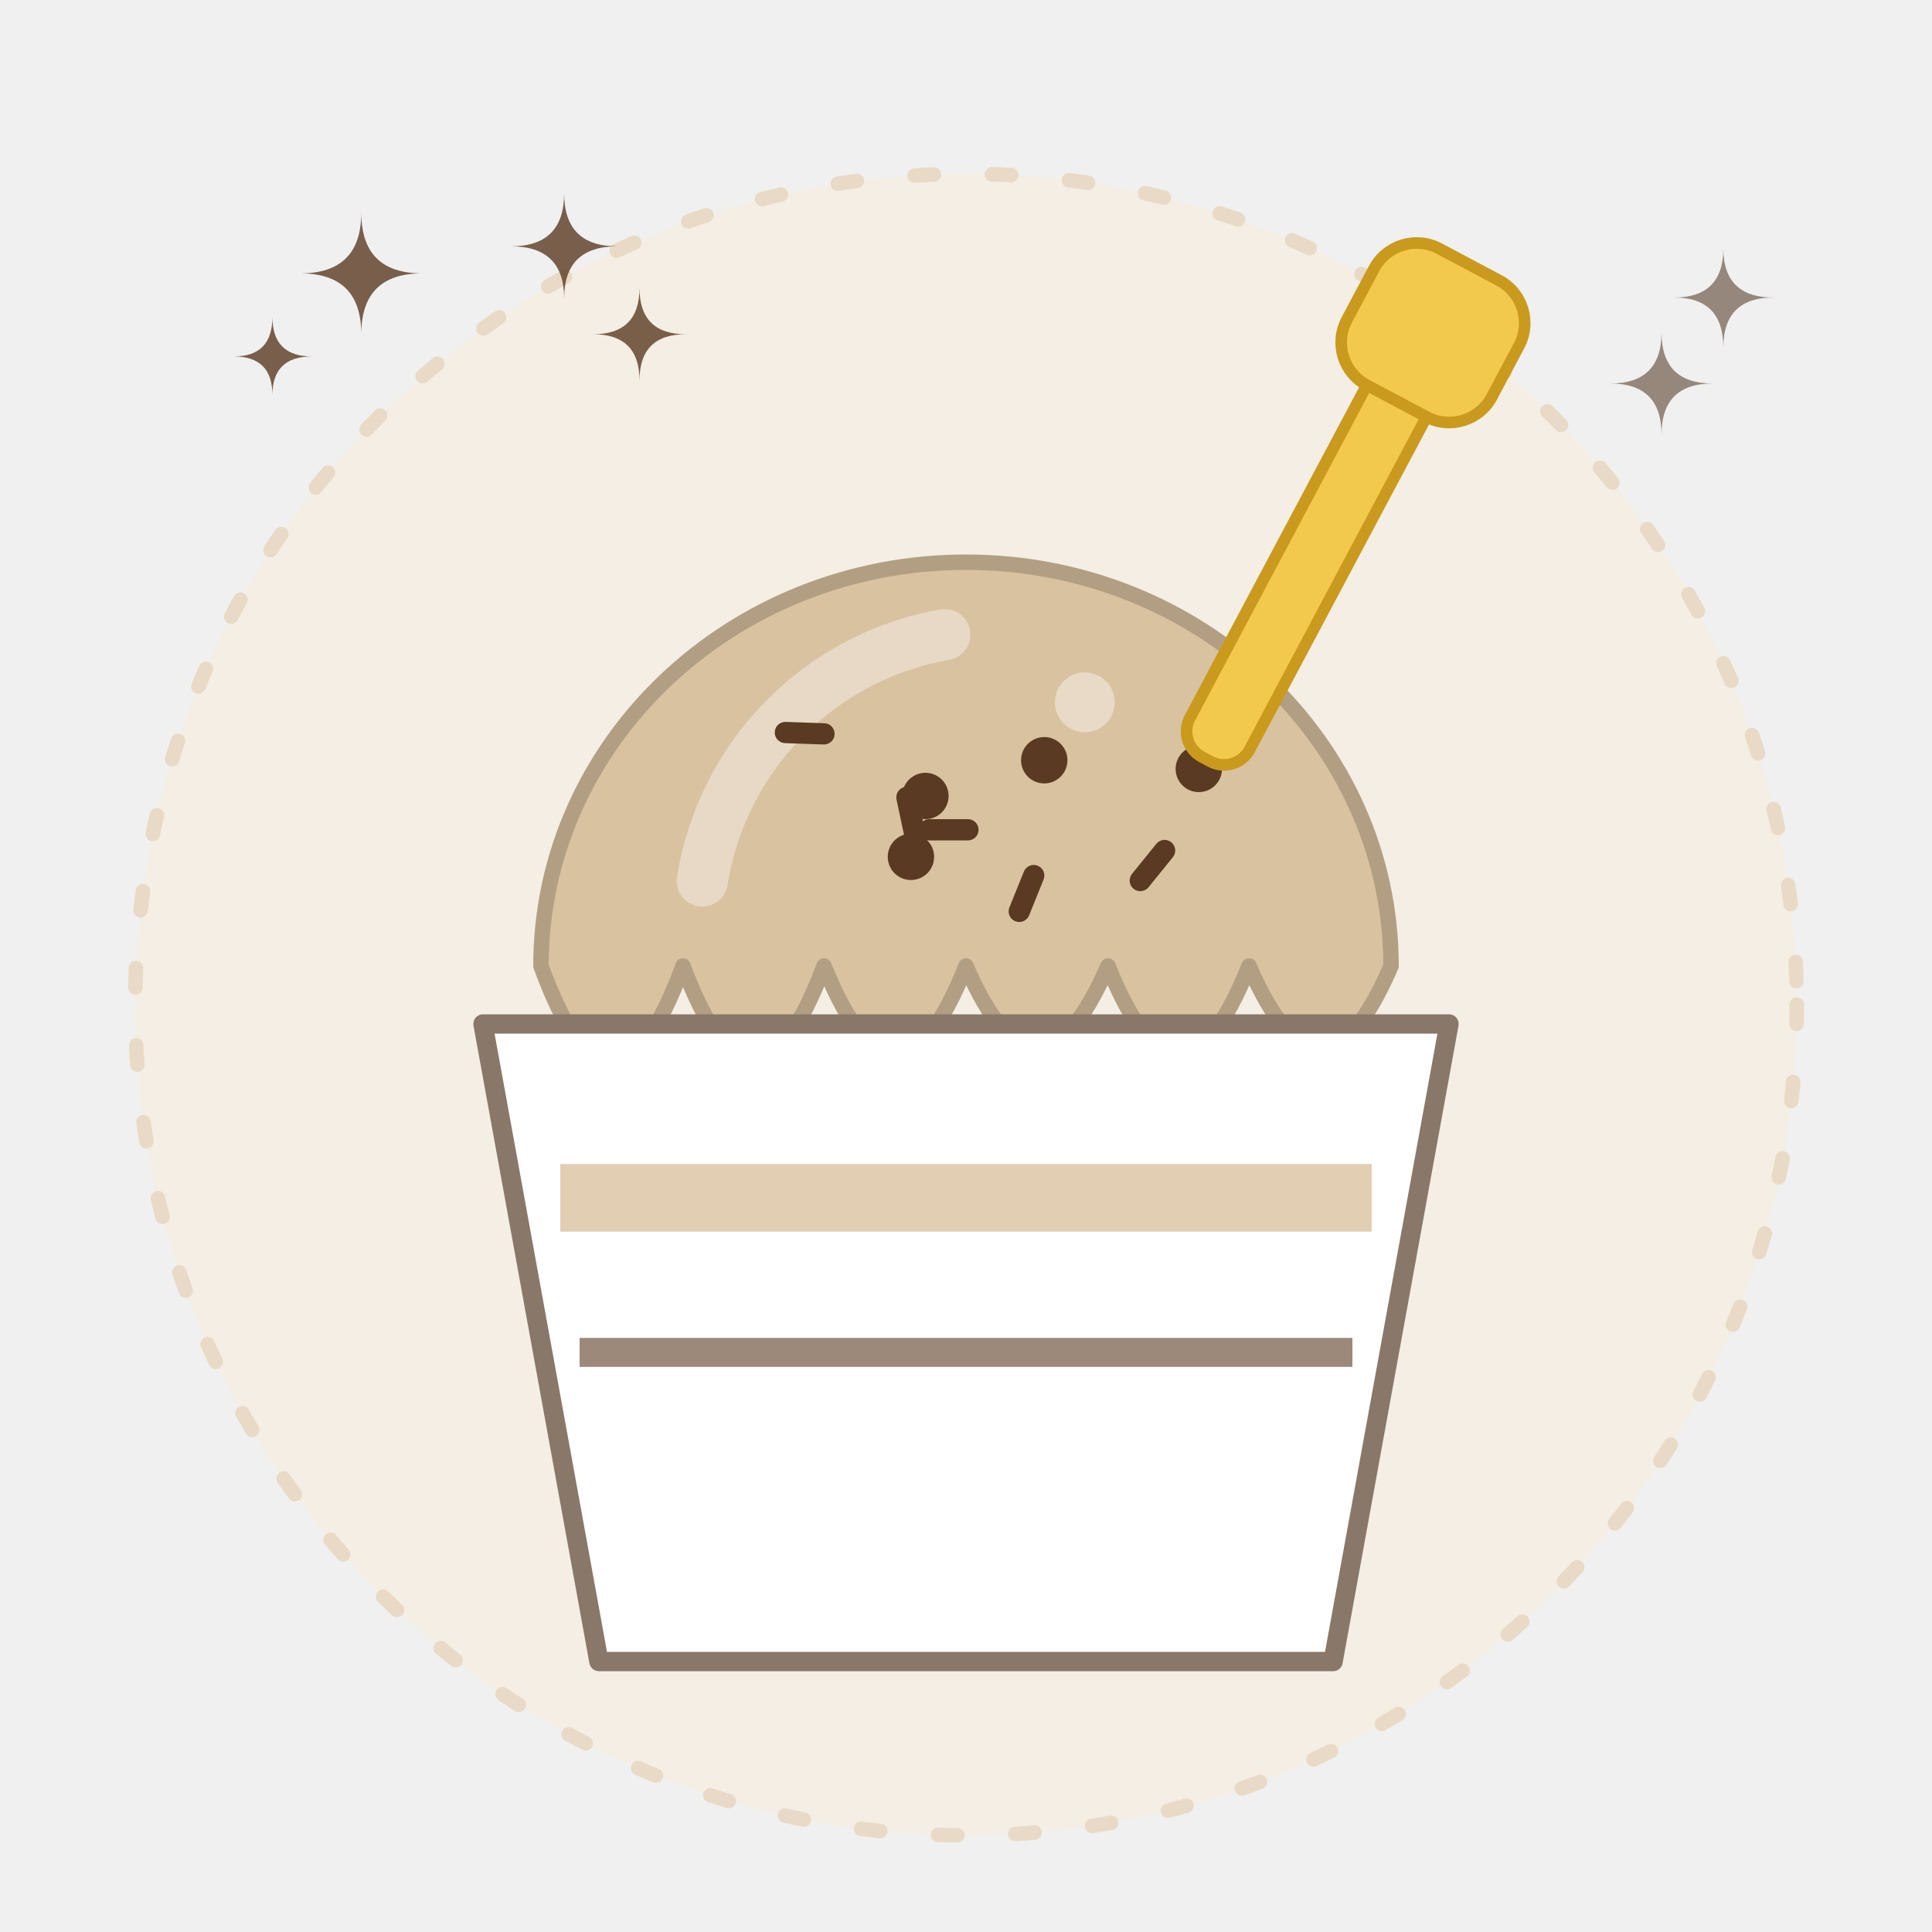
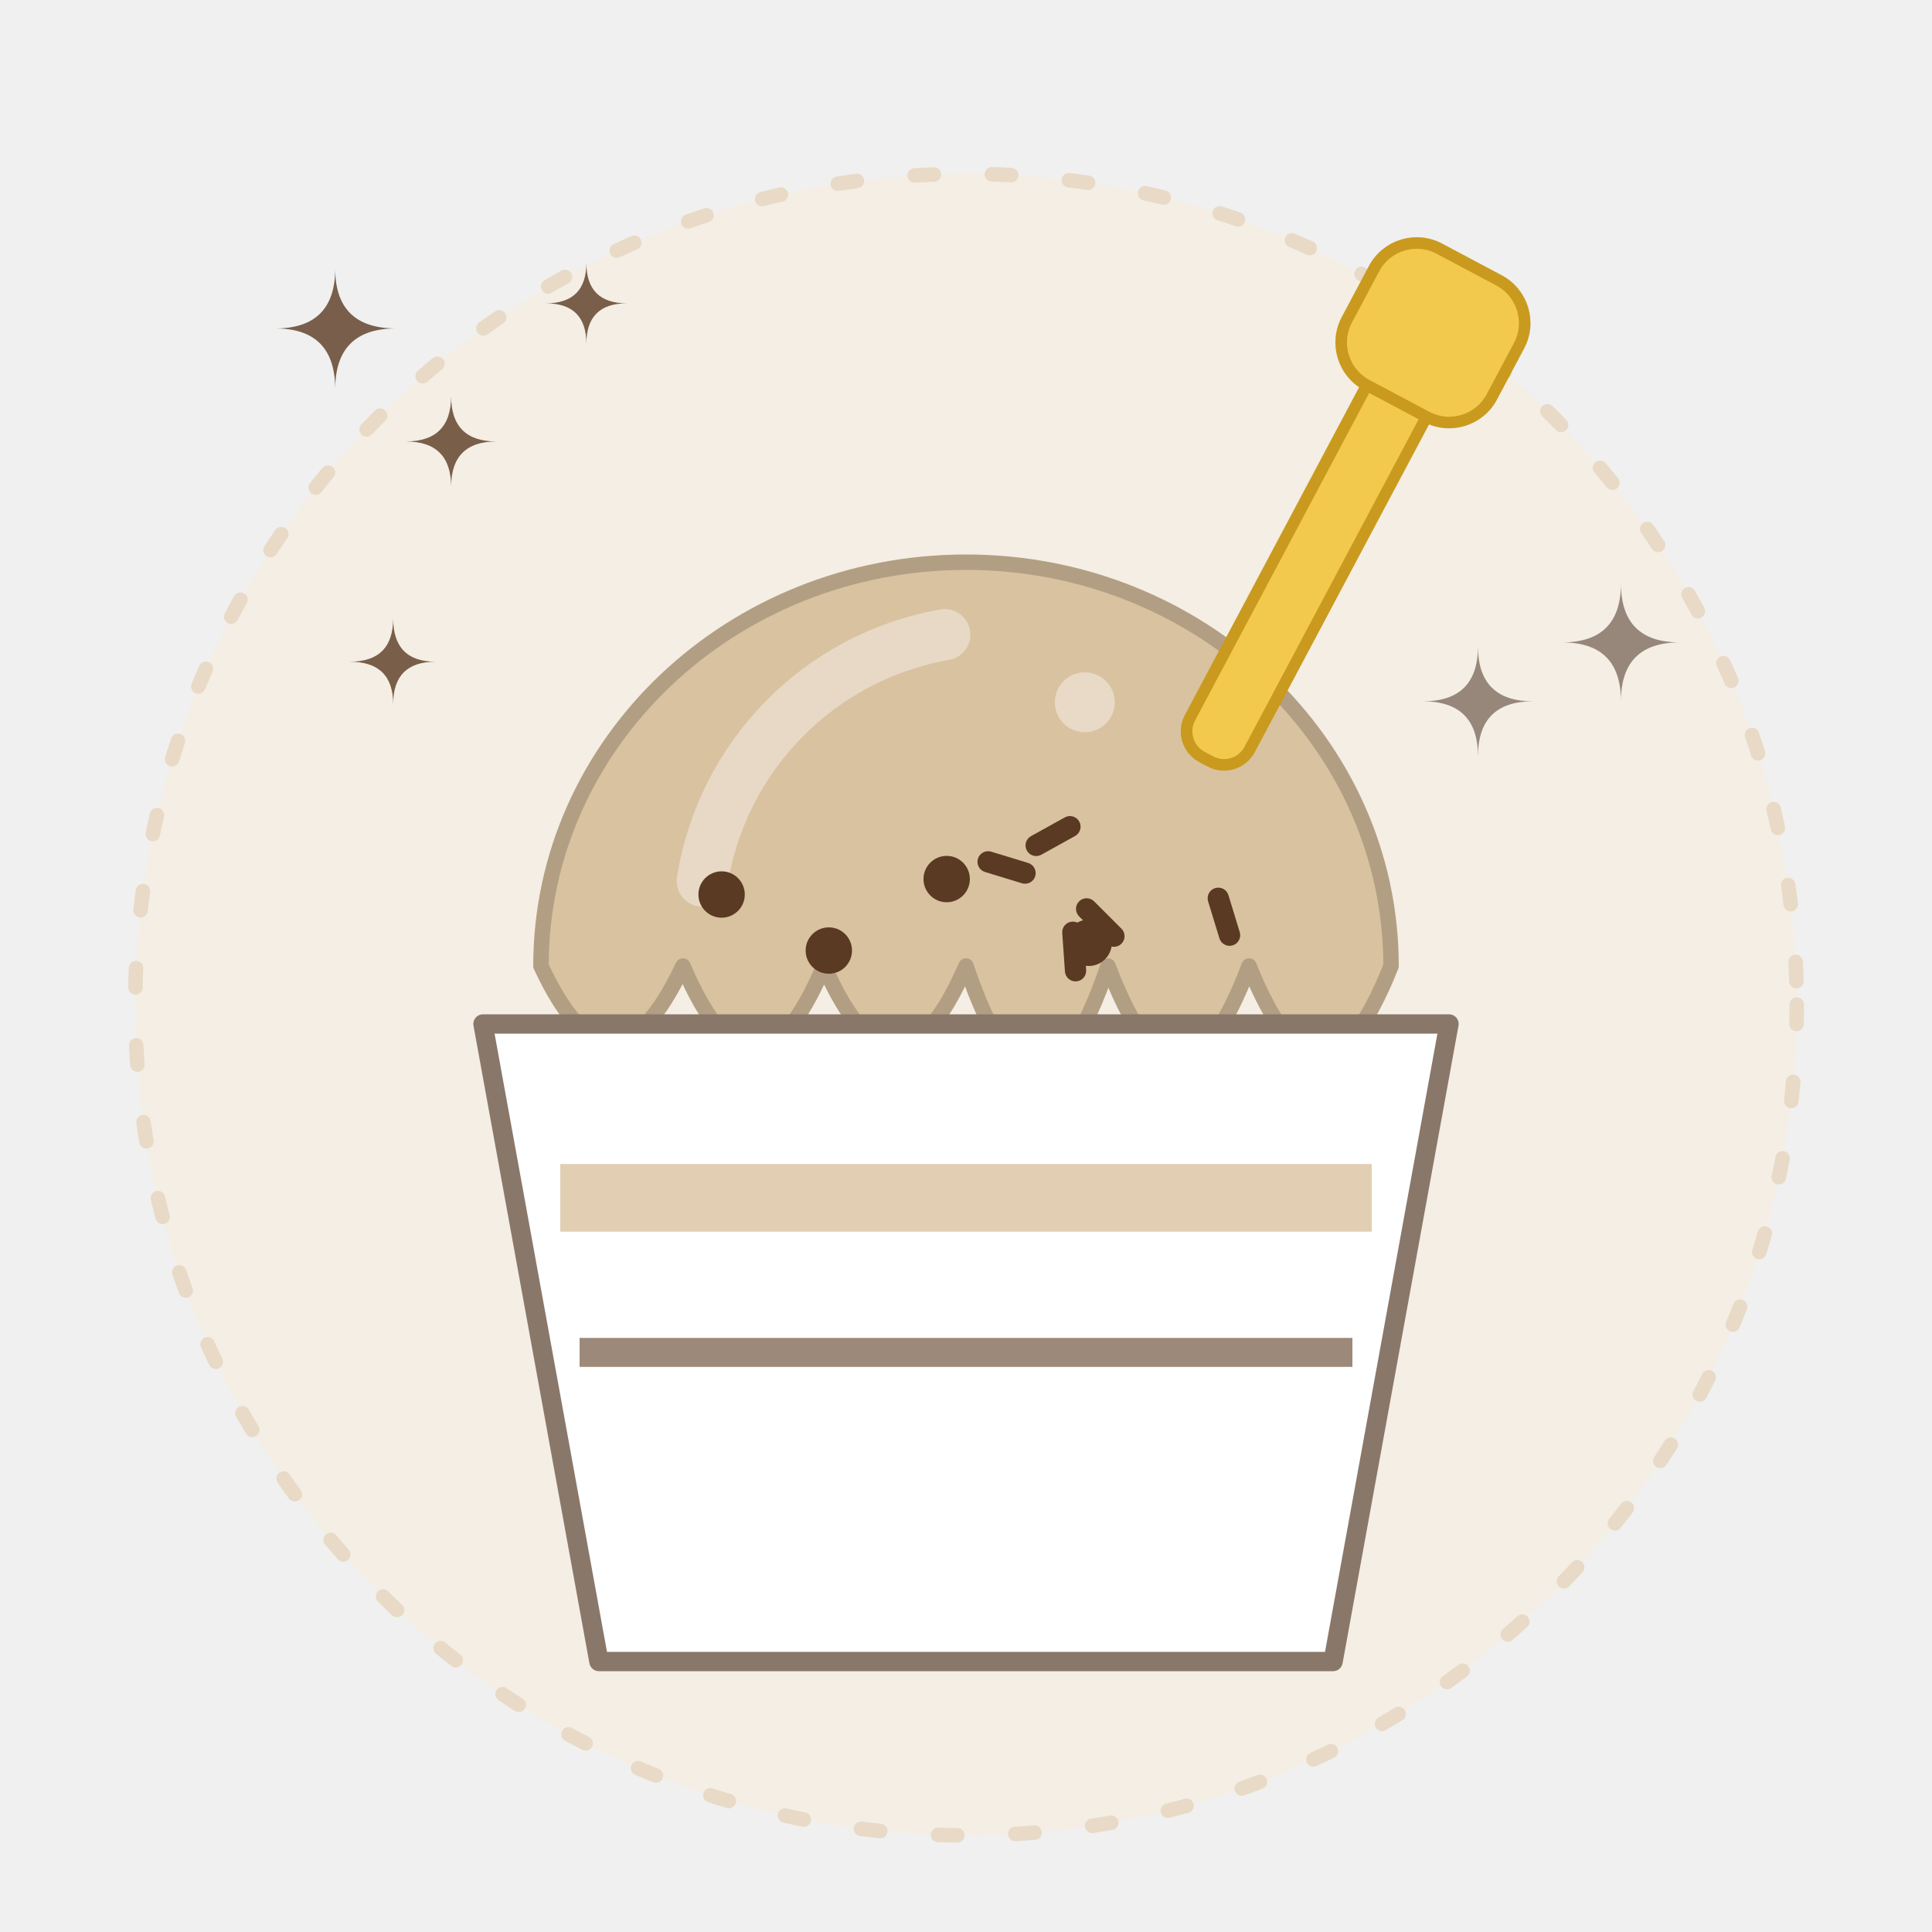
<svg xmlns="http://www.w3.org/2000/svg" viewBox="0 0 200 200" class="art">
  <circle cx="100" cy="104" r="86" fill="#F4EEE4" />
  <circle cx="100" cy="104" r="86" fill="none" stroke="#E8DAC6" stroke-width="1.5" stroke-dasharray="2 6" stroke-linecap="round" />
-   <path d="M37.4,22.0 Q37.4,28.3 43.7,28.3 Q37.4,28.3 37.4,34.6 Q37.4,28.3 31.1,28.3 Q37.4,28.3 37.4,22.0Z" fill="#5A3A22" opacity="0.8" />
-   <path d="M66.2,29.8 Q66.2,34.6 71.0,34.6 Q66.2,34.6 66.2,39.4 Q66.2,34.6 61.4,34.6 Q66.2,34.6 66.2,29.8Z" fill="#5A3A22" opacity="0.8" />
-   <path d="M58.4,20.0 Q58.4,25.5 63.9,25.5 Q58.4,25.5 58.4,30.9 Q58.4,25.5 52.9,25.5 Q58.4,25.5 58.4,20.0Z" fill="#5A3A22" opacity="0.8" />
-   <path d="M28.2,32.8 Q28.2,36.9 32.3,36.9 Q28.2,36.9 28.2,40.9 Q28.2,36.9 24.2,36.9 Q28.2,36.9 28.2,32.8Z" fill="#5A3A22" opacity="0.8" />
-   <path d="M172.0,34.4 Q172.0,39.7 177.3,39.7 Q172.0,39.7 172.0,45.0 Q172.0,39.7 166.7,39.7 Q172.0,39.7 172.0,34.4Z" fill="#806D5F" opacity="0.8" />
-   <path d="M178.4,25.7 Q178.4,30.8 183.6,30.8 Q178.4,30.8 178.4,36.0 Q178.4,30.8 173.3,30.8 Q178.4,30.8 178.4,25.7Z" fill="#806D5F" opacity="0.8" />
-   <path d="M56.0,100.0 A44.0,41.8 0 0 1 144.0,100.0 Q136.7,117.0 129.3,100.0 Q122.0,118.2 114.7,100.0 Q107.3,116.9 100.0,100.0 Q92.7,118.3 85.3,100.0 Q78.0,119.4 70.7,100.0 Q63.3,120.0 56.0,100.0 Z" fill="#D9C2A0" stroke="#B29F83" stroke-width="1.6" stroke-linejoin="round" />
-   <path d="M110.4,106.6 q0,18.5 4.0,18.5 q4.0,0 4.0,-18.5z" fill="#D9C2A0" />
+   <path d="M60.7,27.2 Q60.7,31.4 64.9,31.4 Q60.7,31.4 60.7,35.6 Q60.7,31.4 56.5,31.4 Q60.7,31.4 60.7,27.2Z" fill="#5A3A22" opacity="0.8" />
+   <path d="M40.7,64.0 Q40.7,68.5 45.1,68.5 Q40.7,68.5 40.7,72.9 Q40.7,68.5 36.2,68.5 Q40.7,68.5 40.7,64.0Z" fill="#5A3A22" opacity="0.8" />
+   <path d="M46.7,41.0 Q46.7,45.7 51.4,45.7 Q46.7,45.7 46.7,50.4 Q46.7,45.7 42.0,45.7 Q46.7,45.7 46.7,41.0Z" fill="#5A3A22" opacity="0.8" />
+   <path d="M34.7,27.8 Q34.7,34.0 41.0,34.0 Q34.7,34.0 34.7,40.3 Q34.7,34.0 28.5,34.0 Q34.7,34.0 34.7,27.8Z" fill="#5A3A22" opacity="0.8" />
+   <path d="M167.8,60.4 Q167.8,66.5 173.9,66.5 Q167.8,66.5 167.8,72.6 Q167.8,66.5 161.7,66.5 Q167.8,66.5 167.8,60.4Z" fill="#806D5F" opacity="0.8" />
+   <path d="M153.0,66.9 Q153.0,72.6 158.7,72.6 Q153.0,72.6 153.0,78.3 Q153.0,72.6 147.3,72.6 Q153.0,72.6 153.0,66.9Z" fill="#806D5F" opacity="0.8" />
+   <path d="M56.0,100.0 A44.0,41.8 0 0 1 144.0,100.0 Q136.7,118.4 129.3,100.0 Q122.0,119.3 114.7,100.0 Q107.3,121.6 100.0,100.0 Q92.7,116.7 85.3,100.0 Q78.0,117.1 70.7,100.0 Q63.3,115.7 56.0,100.0 Z" fill="#D9C2A0" stroke="#B29F83" stroke-width="1.6" stroke-linejoin="round" />
+   <path d="M83.5,106.6 q0,18.5 4.0,18.5 q4.0,0 4.0,-18.5z" fill="#D9C2A0" />
  <path d="M72.7,91.2 A30.8,30.8 0 0 1 97.8,65.7" fill="none" stroke="#EADDCB" stroke-width="5.3" stroke-linecap="round" opacity="0.85" />
  <circle cx="112.3" cy="72.7" r="3.1" fill="#EADDCB" opacity="0.9" />
-   <circle cx="94.3" cy="88.7" r="2.4" fill="#5A3A22" />
-   <rect x="80.2" y="74.8" width="6.2" height="2.2" rx="1.1" fill="#5A3A22" transform="rotate(2 83.3 75.9)" />
-   <circle cx="95.8" cy="82.4" r="2.4" fill="#5A3A22" />
-   <rect x="116.2" y="88.5" width="6.2" height="2.2" rx="1.1" fill="#5A3A22" transform="rotate(129 119.3 89.6)" />
-   <rect x="95.1" y="84.8" width="6.2" height="2.2" rx="1.1" fill="#5A3A22" transform="rotate(0 98.2 85.9)" />
-   <rect x="103.3" y="91.3" width="6.2" height="2.2" rx="1.1" fill="#5A3A22" transform="rotate(112 106.3 92.4)" />
-   <circle cx="108.1" cy="78.7" r="2.4" fill="#5A3A22" />
-   <circle cx="124.1" cy="79.6" r="2.4" fill="#5A3A22" />
-   <rect x="91.2" y="83.4" width="6.2" height="2.2" rx="1.1" fill="#5A3A22" transform="rotate(78 94.3 84.5)" />
+   <circle cx="85.8" cy="98.4" r="2.4" fill="#5A3A22" />
+   <rect x="123.6" y="93.8" width="6.2" height="2.2" rx="1.1" fill="#5A3A22" transform="rotate(73 126.7 94.9)" />
+   <rect x="106.1" y="85.4" width="6.2" height="2.2" rx="1.1" fill="#5A3A22" transform="rotate(151 109.1 86.5)" />
+   <rect x="101.1" y="88.7" width="6.2" height="2.2" rx="1.1" fill="#5A3A22" transform="rotate(17 104.2 89.8)" />
+   <circle cx="112.7" cy="97.6" r="2.4" fill="#5A3A22" />
+   <rect x="108.1" y="97.4" width="6.2" height="2.2" rx="1.1" fill="#5A3A22" transform="rotate(86 111.2 98.5)" />
+   <rect x="110.8" y="94.4" width="6.2" height="2.2" rx="1.1" fill="#5A3A22" transform="rotate(45 113.9 95.5)" />
+   <circle cx="74.7" cy="92.6" r="2.4" fill="#5A3A22" />
+   <circle cx="98.0" cy="91.0" r="2.4" fill="#5A3A22" />
  <path d="M50,106 L150,106 L138,172 L62,172 Z" fill="#FFFFFF" stroke="#89776A" stroke-width="2" stroke-linejoin="round" />
  <path d="M58,124 L142,124" stroke="#E1CEB3" stroke-width="7" />
  <path d="M60,140 L140,140" stroke="#5A3A22" stroke-width="3" opacity="0.6" />
  <g transform="rotate(28 130 70)">
    <rect x="126" y="30" width="7" height="50" rx="3" fill="#F2C94C" stroke="#C99A1E" stroke-width="1.2" />
    <rect x="121" y="22" width="17" height="16" rx="5" fill="#F2C94C" stroke="#C99A1E" stroke-width="1.2" />
  </g>
</svg>
